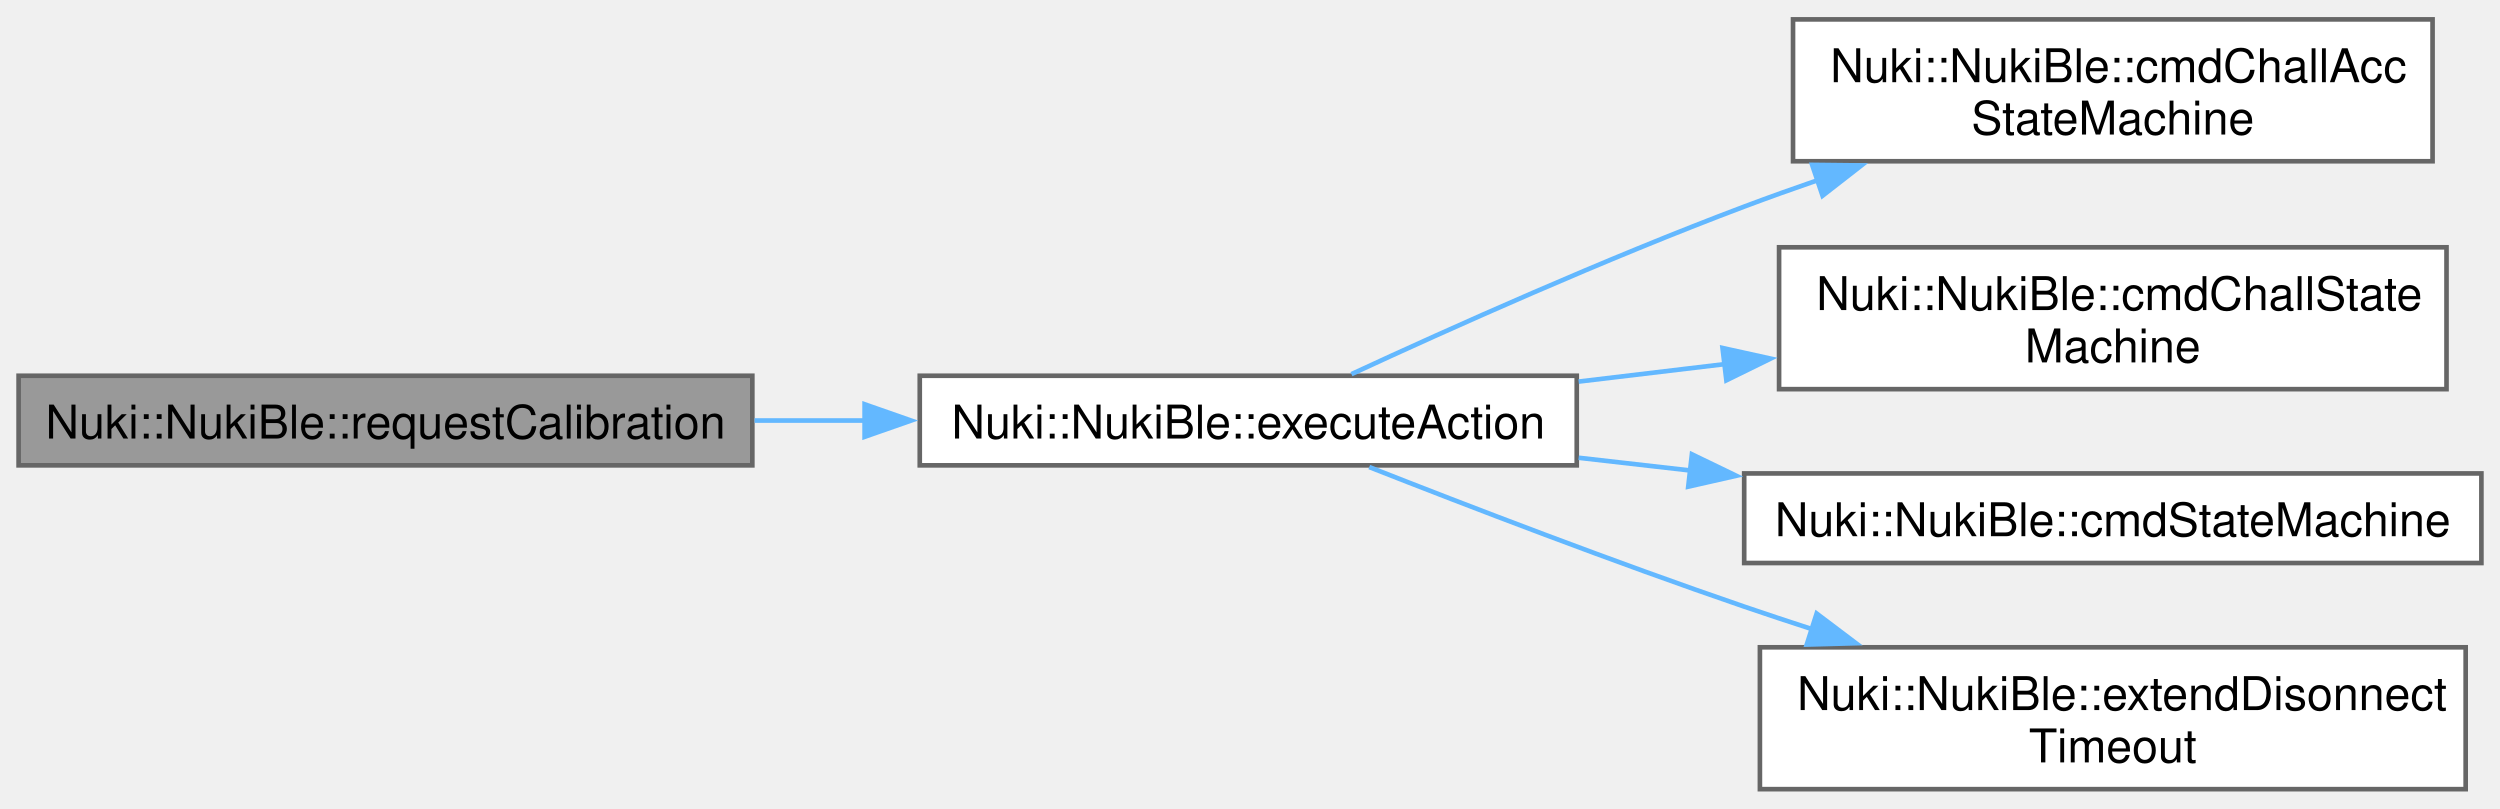
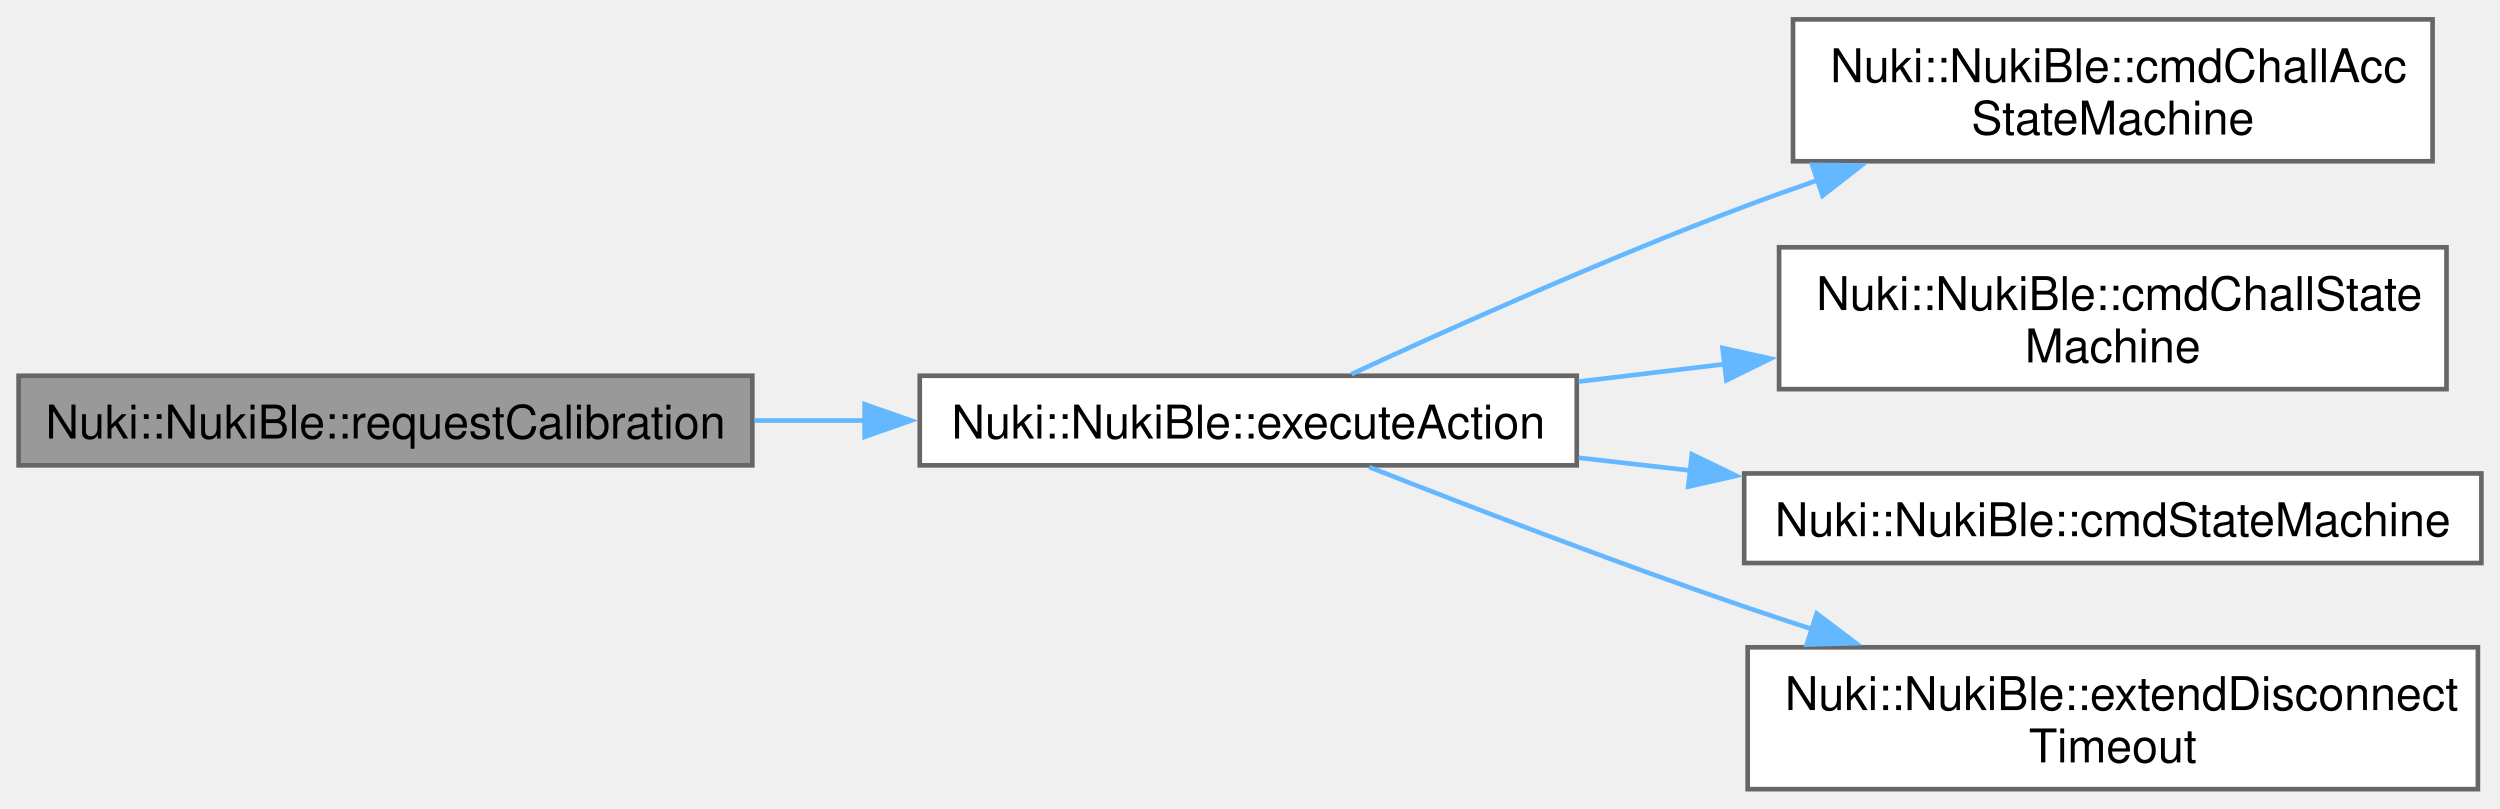
<svg xmlns="http://www.w3.org/2000/svg" xmlns:xlink="http://www.w3.org/1999/xlink" width="538pt" height="174pt" viewBox="0.00 0.00 537.50 173.50">
  <g id="graph0" class="graph" transform="scale(1 1) rotate(0) translate(4 169.5)">
    <g id="Node000001" class="node">
      <g id="a_Node000001">
        <a xlink:title="Sends an calibration (mechanical) request to the lock via BLE.">
          <polygon fill="#999999" stroke="#666666" points="157.75,-88.88 0,-88.88 0,-69.62 157.75,-69.62 157.75,-88.88" />
          <text text-anchor="middle" x="78.88" y="-75.38" font-family="Helvetica,sans-Serif" font-size="10.00">Nuki::NukiBle::requestCalibration</text>
        </a>
      </g>
    </g>
    <g id="Node000002" class="node">
      <g id="a_Node000002">
        <a xlink:href="class_nuki_1_1_nuki_ble.html#af1f1e299e8d97e053bba80e92ba285d6" target="_top" xlink:title=" ">
          <polygon fill="white" stroke="#666666" points="335,-88.88 193.75,-88.88 193.75,-69.62 335,-69.62 335,-88.88" />
          <text text-anchor="middle" x="264.38" y="-75.38" font-family="Helvetica,sans-Serif" font-size="10.00">Nuki::NukiBle::executeAction</text>
        </a>
      </g>
    </g>
    <g id="edge1_Node000001_Node000002" class="edge">
      <g id="a_edge1_Node000001_Node000002">
        <a xlink:title=" ">
          <path fill="none" stroke="#63b8ff" d="M158.23,-79.25C166.08,-79.25 174.07,-79.25 181.95,-79.25" />
          <polygon fill="#63b8ff" stroke="#63b8ff" points="181.89,-82.75 191.89,-79.25 181.89,-75.75 181.89,-82.75" />
        </a>
      </g>
    </g>
    <g id="Node000003" class="node">
      <g id="a_Node000003">
        <a xlink:href="class_nuki_1_1_nuki_ble.html#ada0f3beebd95d35c122e25dd3f9eb886" target="_top" xlink:title=" ">
          <polygon fill="white" stroke="#666666" points="519,-165.5 381.5,-165.5 381.5,-135 519,-135 519,-165.5" />
          <text text-anchor="start" x="389.5" y="-152" font-family="Helvetica,sans-Serif" font-size="10.00">Nuki::NukiBle::cmdChallAcc</text>
          <text text-anchor="middle" x="450.25" y="-140.75" font-family="Helvetica,sans-Serif" font-size="10.00">StateMachine</text>
        </a>
      </g>
    </g>
    <g id="edge2_Node000002_Node000003" class="edge">
      <g id="a_edge2_Node000002_Node000003">
        <a xlink:title=" ">
          <path fill="none" stroke="#63b8ff" d="M286.56,-89.23C307.7,-99.02 341.24,-114.05 371,-125.25 376.21,-127.21 381.64,-129.15 387.12,-131.04" />
          <polygon fill="#63b8ff" stroke="#63b8ff" points="385.61,-134.22 396.21,-134.1 387.85,-127.59 385.61,-134.22" />
        </a>
      </g>
    </g>
    <g id="Node000004" class="node">
      <g id="a_Node000004">
        <a xlink:href="class_nuki_1_1_nuki_ble.html#a59169a9f492793762e3c6ba39b611b07" target="_top" xlink:title=" ">
          <polygon fill="white" stroke="#666666" points="522,-116.5 378.5,-116.5 378.5,-86 522,-86 522,-116.5" />
          <text text-anchor="start" x="386.5" y="-103" font-family="Helvetica,sans-Serif" font-size="10.00">Nuki::NukiBle::cmdChallState</text>
          <text text-anchor="middle" x="450.25" y="-91.75" font-family="Helvetica,sans-Serif" font-size="10.00">Machine</text>
        </a>
      </g>
    </g>
    <g id="edge3_Node000002_Node000004" class="edge">
      <g id="a_edge3_Node000002_Node000004">
        <a xlink:title=" ">
          <path fill="none" stroke="#63b8ff" d="M335.41,-87.63C345.7,-88.86 356.37,-90.14 366.88,-91.39" />
          <polygon fill="#63b8ff" stroke="#63b8ff" points="366.34,-94.85 376.68,-92.57 367.17,-87.9 366.34,-94.85" />
        </a>
      </g>
    </g>
    <g id="Node000005" class="node">
      <g id="a_Node000005">
        <a xlink:href="class_nuki_1_1_nuki_ble.html#ad135bb1455665decfddff67772c1d411" target="_top" xlink:title=" ">
          <polygon fill="white" stroke="#666666" points="529.5,-67.88 371,-67.88 371,-48.62 529.5,-48.62 529.5,-67.88" />
          <text text-anchor="middle" x="450.25" y="-54.38" font-family="Helvetica,sans-Serif" font-size="10.00">Nuki::NukiBle::cmdStateMachine</text>
        </a>
      </g>
    </g>
    <g id="edge4_Node000002_Node000005" class="edge">
      <g id="a_edge4_Node000002_Node000005">
        <a xlink:title=" ">
          <path fill="none" stroke="#63b8ff" d="M335.41,-71.25C343.28,-70.35 351.37,-69.43 359.44,-68.51" />
          <polygon fill="#63b8ff" stroke="#63b8ff" points="359.76,-71.99 369.3,-67.38 358.97,-65.04 359.76,-71.99" />
        </a>
      </g>
    </g>
    <g id="Node000006" class="node">
      <g id="a_Node000006">
-         <a xlink:href="class_nuki_1_1_nuki_ble.html#aed01f10d1ffa769f0f6fadc0d06d328e" target="_top" xlink:title=" ">
-           <polygon fill="white" stroke="#666666" points="526.12,-30.5 374.38,-30.5 374.38,0 526.12,0 526.12,-30.5" />
-           <text text-anchor="start" x="382.38" y="-17" font-family="Helvetica,sans-Serif" font-size="10.00">Nuki::NukiBle::extendDisonnect</text>
+         <a xlink:href="class_nuki_1_1_nuki_ble.html#a6e8fca90c04249660dce6cb993eb4495" target="_top" xlink:title=" ">
+           <polygon fill="white" stroke="#666666" points="528.75,-30.5 371.75,-30.5 371.75,0 528.75,0 528.75,-30.5" />
+           <text text-anchor="start" x="379.75" y="-17" font-family="Helvetica,sans-Serif" font-size="10.00">Nuki::NukiBle::extendDisconnect</text>
          <text text-anchor="middle" x="450.25" y="-5.75" font-family="Helvetica,sans-Serif" font-size="10.00">Timeout</text>
        </a>
      </g>
    </g>
    <g id="edge5_Node000002_Node000006" class="edge">
      <g id="a_edge5_Node000002_Node000006">
        <a xlink:title=" ">
          <path fill="none" stroke="#63b8ff" d="M290.39,-69.25C311.69,-60.87 343.17,-48.78 371,-39.25 375.74,-37.63 380.66,-36 385.62,-34.39" />
          <polygon fill="#63b8ff" stroke="#63b8ff" points="386.58,-37.76 395.04,-31.38 384.45,-31.09 386.58,-37.76" />
        </a>
      </g>
    </g>
  </g>
</svg>
